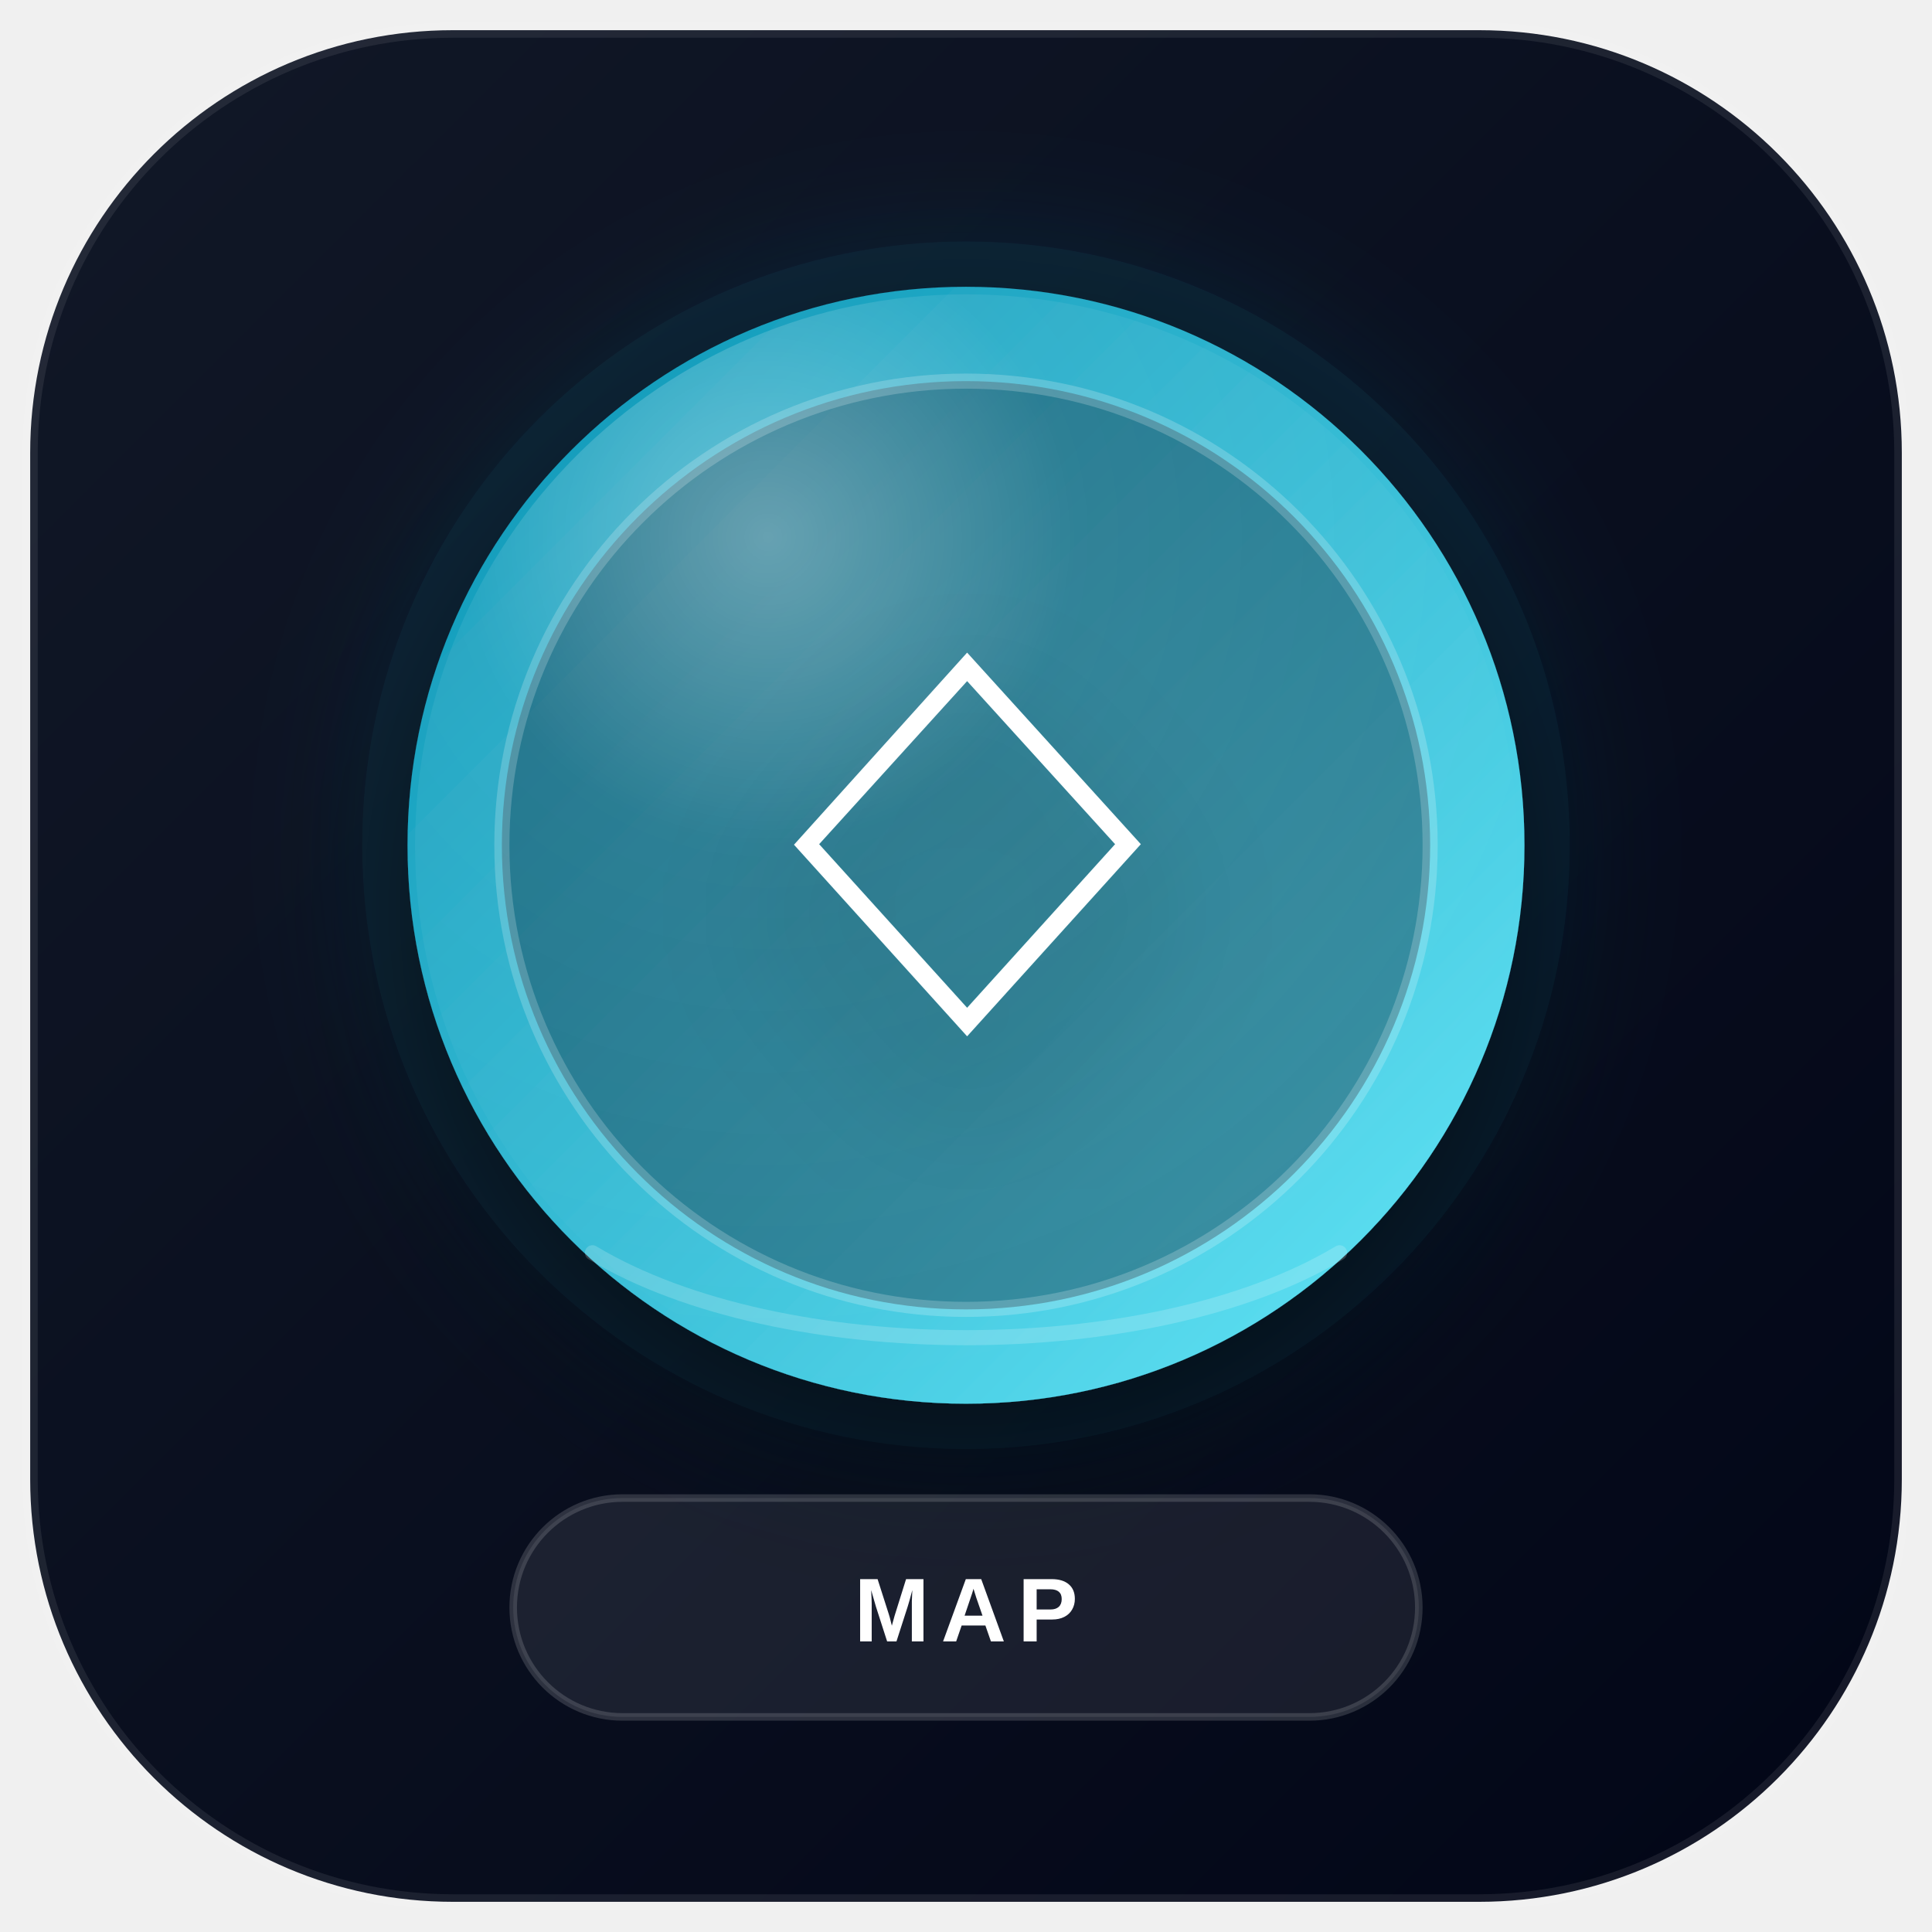
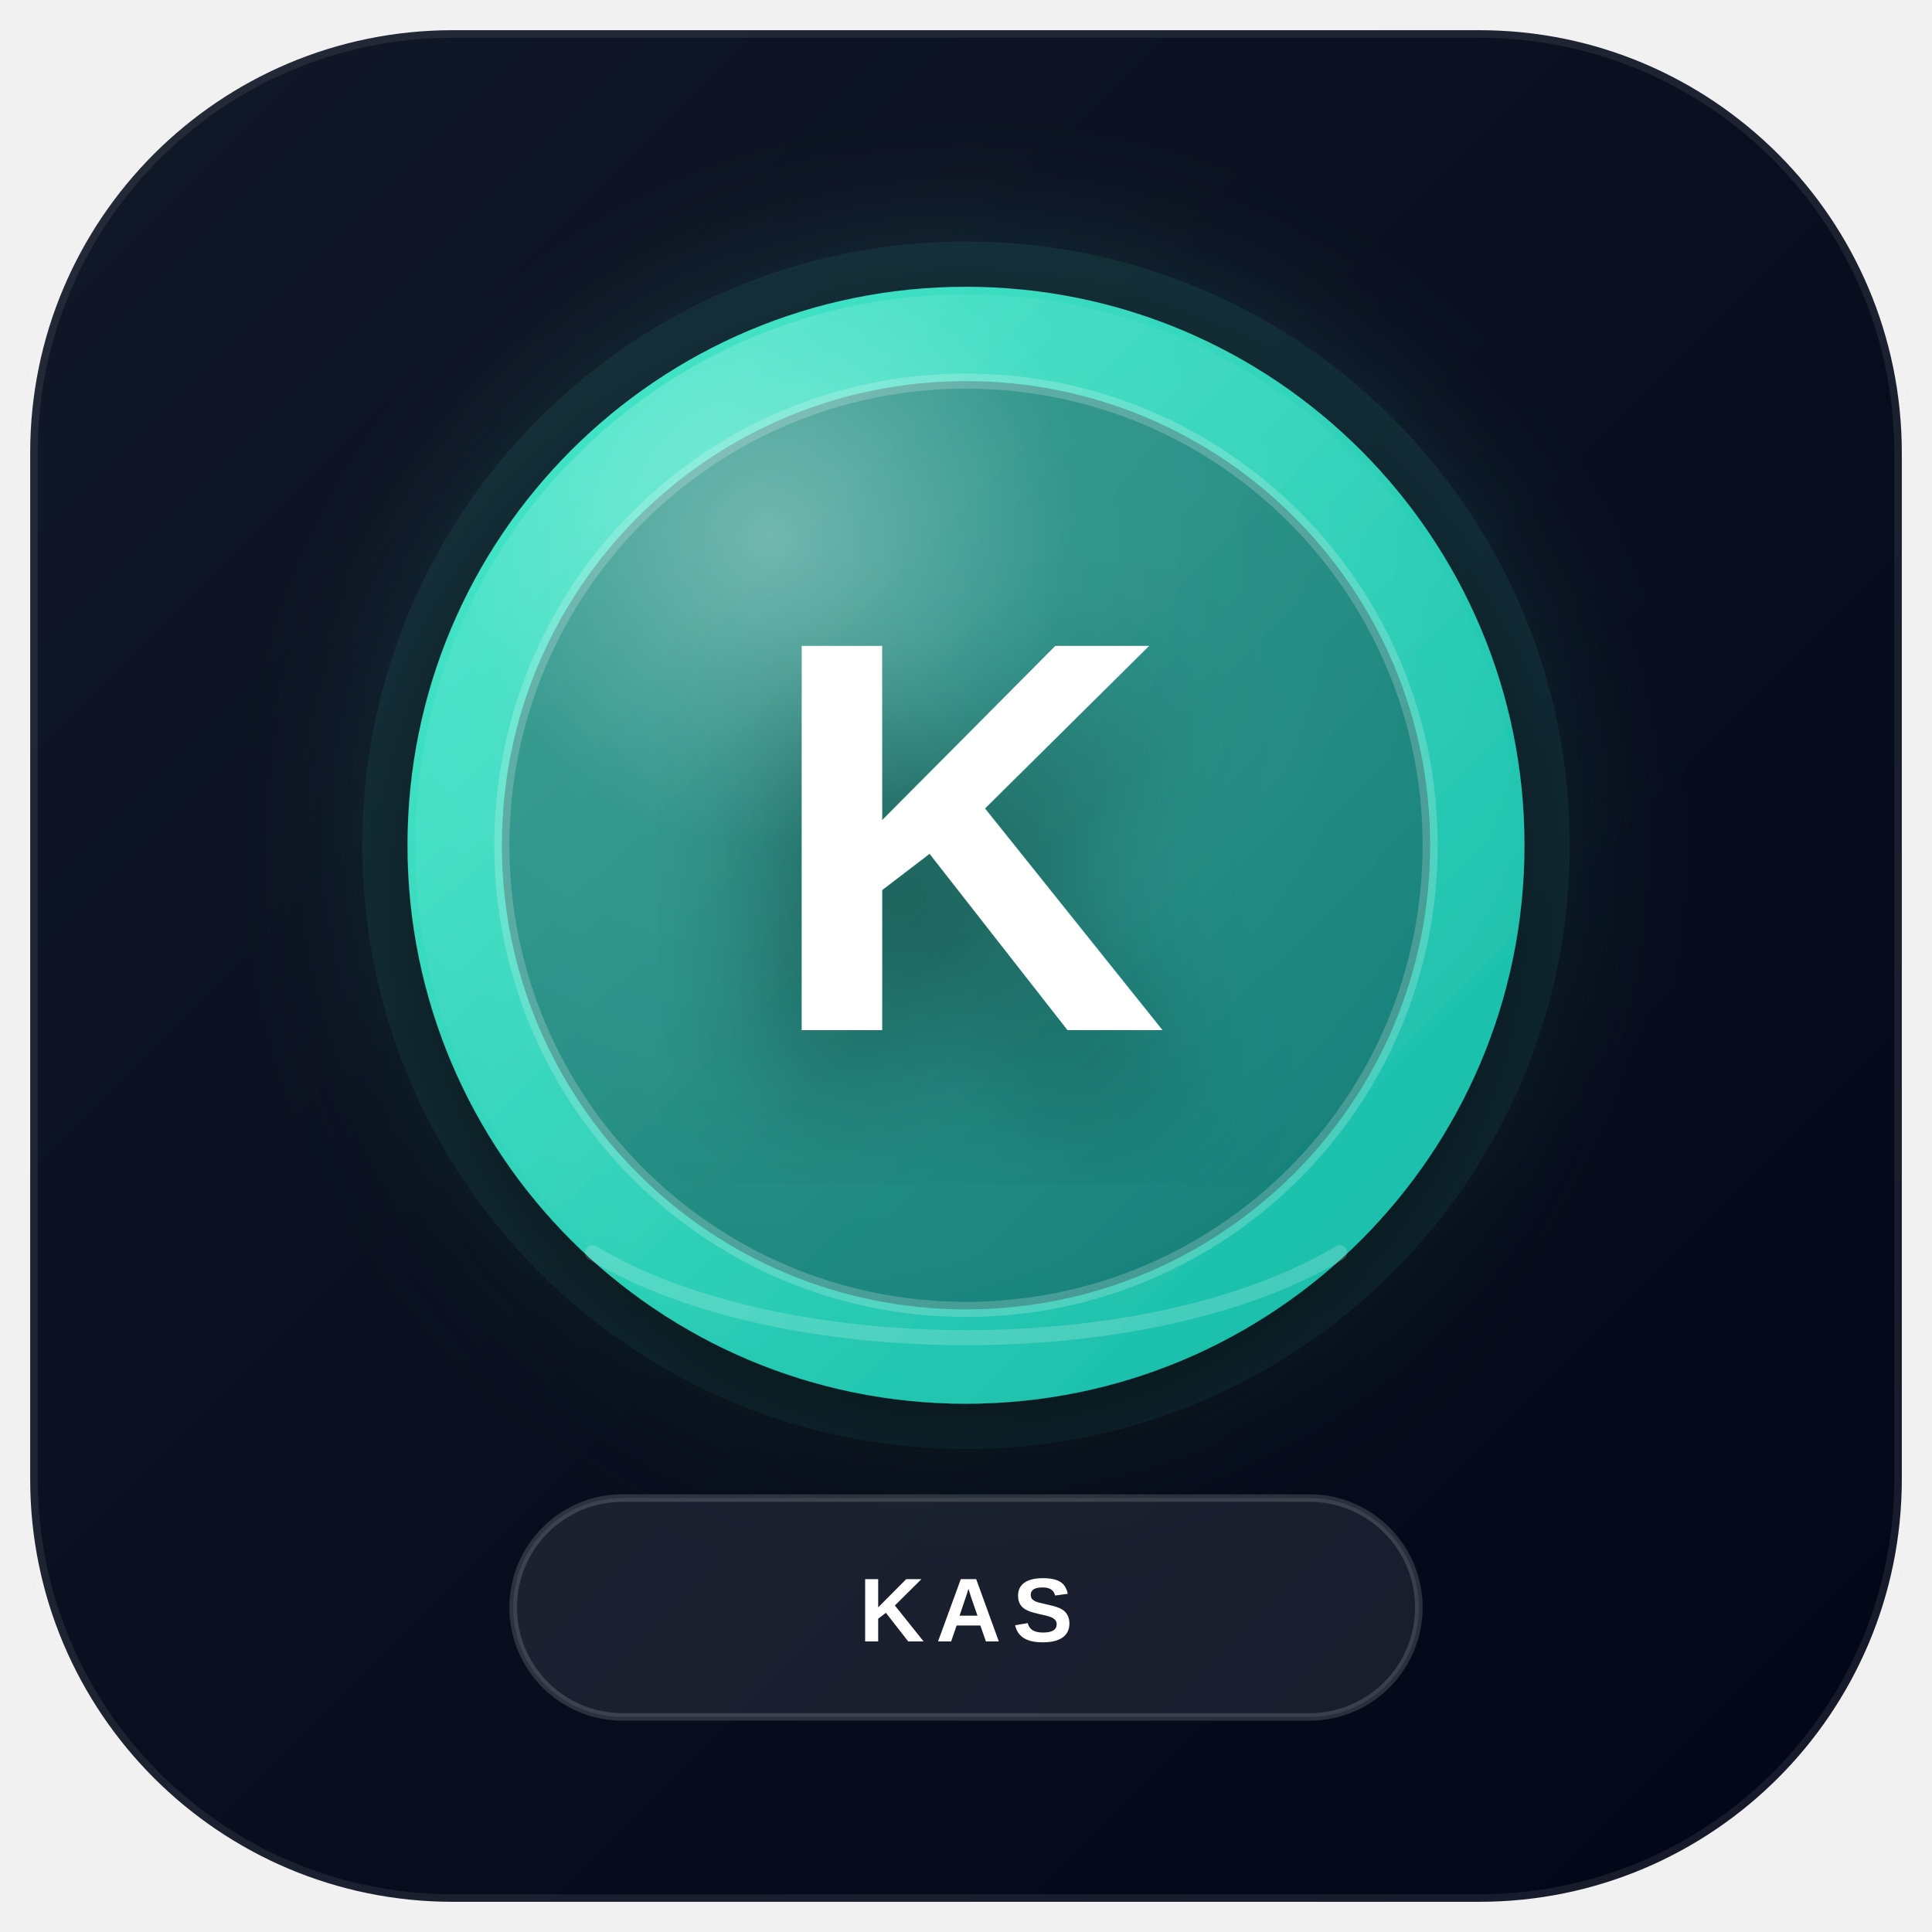
<svg xmlns="http://www.w3.org/2000/svg" viewBox="0 0 512 512" role="img">
  <defs>
    <linearGradient id="tile" x1="0" y1="0" x2="1" y2="1">
      <stop offset="0" stop-color="#111827" />
      <stop offset="1" stop-color="#020617" />
    </linearGradient>
    <linearGradient id="brand" x1="0" y1="0" x2="1" y2="1">
-       <stop offset="0" stop-color="#0891B2" />
-       <stop offset="1" stop-color="#67E8F9" />
+       <stop offset="0" stop-color="#49EACB" />
+       <stop offset="1" stop-color="#14B8A6" />
    </linearGradient>
    <radialGradient id="shine" cx="32%" cy="22%" r="78%">
      <stop offset="0" stop-color="#FFFFFF" stop-opacity=".34" />
      <stop offset=".36" stop-color="#FFFFFF" stop-opacity=".07" />
      <stop offset="1" stop-color="#FFFFFF" stop-opacity="0" />
    </radialGradient>
    <filter id="shadow" x="-40%" y="-40%" width="180%" height="180%">
      <feDropShadow dx="0" dy="18" stdDeviation="20" flood-color="#000000" flood-opacity=".48" />
    </filter>
    <filter id="glow" x="-40%" y="-40%" width="180%" height="180%">
      <feGaussianBlur stdDeviation="16" result="blur" />
      <feMerge>
        <feMergeNode in="blur" />
        <feMergeNode in="SourceGraphic" />
      </feMerge>
    </filter>
  </defs>
  <rect x="8" y="8" width="496" height="496" rx="112" fill="url(#tile)" stroke="#FFFFFF" stroke-opacity=".08" stroke-width="4" />
-   <circle cx="256" cy="224" r="160" fill="#0891B2" opacity=".14" filter="url(#glow)" />
+   <circle cx="256" cy="224" r="160" fill="#49EACB" opacity=".14" filter="url(#glow)" />
  <circle cx="256" cy="224" r="148" fill="url(#brand)" filter="url(#shadow)" />
  <circle cx="256" cy="224" r="123" fill="#07101F" fill-opacity=".36" stroke="#FFFFFF" stroke-opacity=".20" stroke-width="4" />
  <circle cx="256" cy="224" r="146" fill="url(#shine)" />
  <path d="M157 332 C207 362 305 362 355 332" fill="none" stroke="#FFFFFF" stroke-opacity=".18" stroke-width="4" stroke-linecap="round" />
-   <text x="256" y="273" text-anchor="middle" font-family="Arial,Helvetica,sans-serif" font-size="148" font-weight="800" fill="#FFFFFF" filter="url(#shadow)">◇</text>
+   <text x="256" y="273" text-anchor="middle" font-family="Arial,Helvetica,sans-serif" font-size="148" font-weight="800" fill="#FFFFFF" filter="url(#shadow)">K</text>
  <rect x="136" y="397" width="240" height="58" rx="29" fill="#FFFFFF" fill-opacity=".08" stroke="#FFFFFF" stroke-opacity=".15" stroke-width="2" />
-   <text x="256" y="435" text-anchor="middle" font-family="Arial,Helvetica,sans-serif" font-size="24" font-weight="800" letter-spacing="3" fill="#FFFFFF">MAP</text>
+   <text x="256" y="435" text-anchor="middle" font-family="Arial,Helvetica,sans-serif" font-size="24" font-weight="800" letter-spacing="3" fill="#FFFFFF">KAS</text>
</svg>
